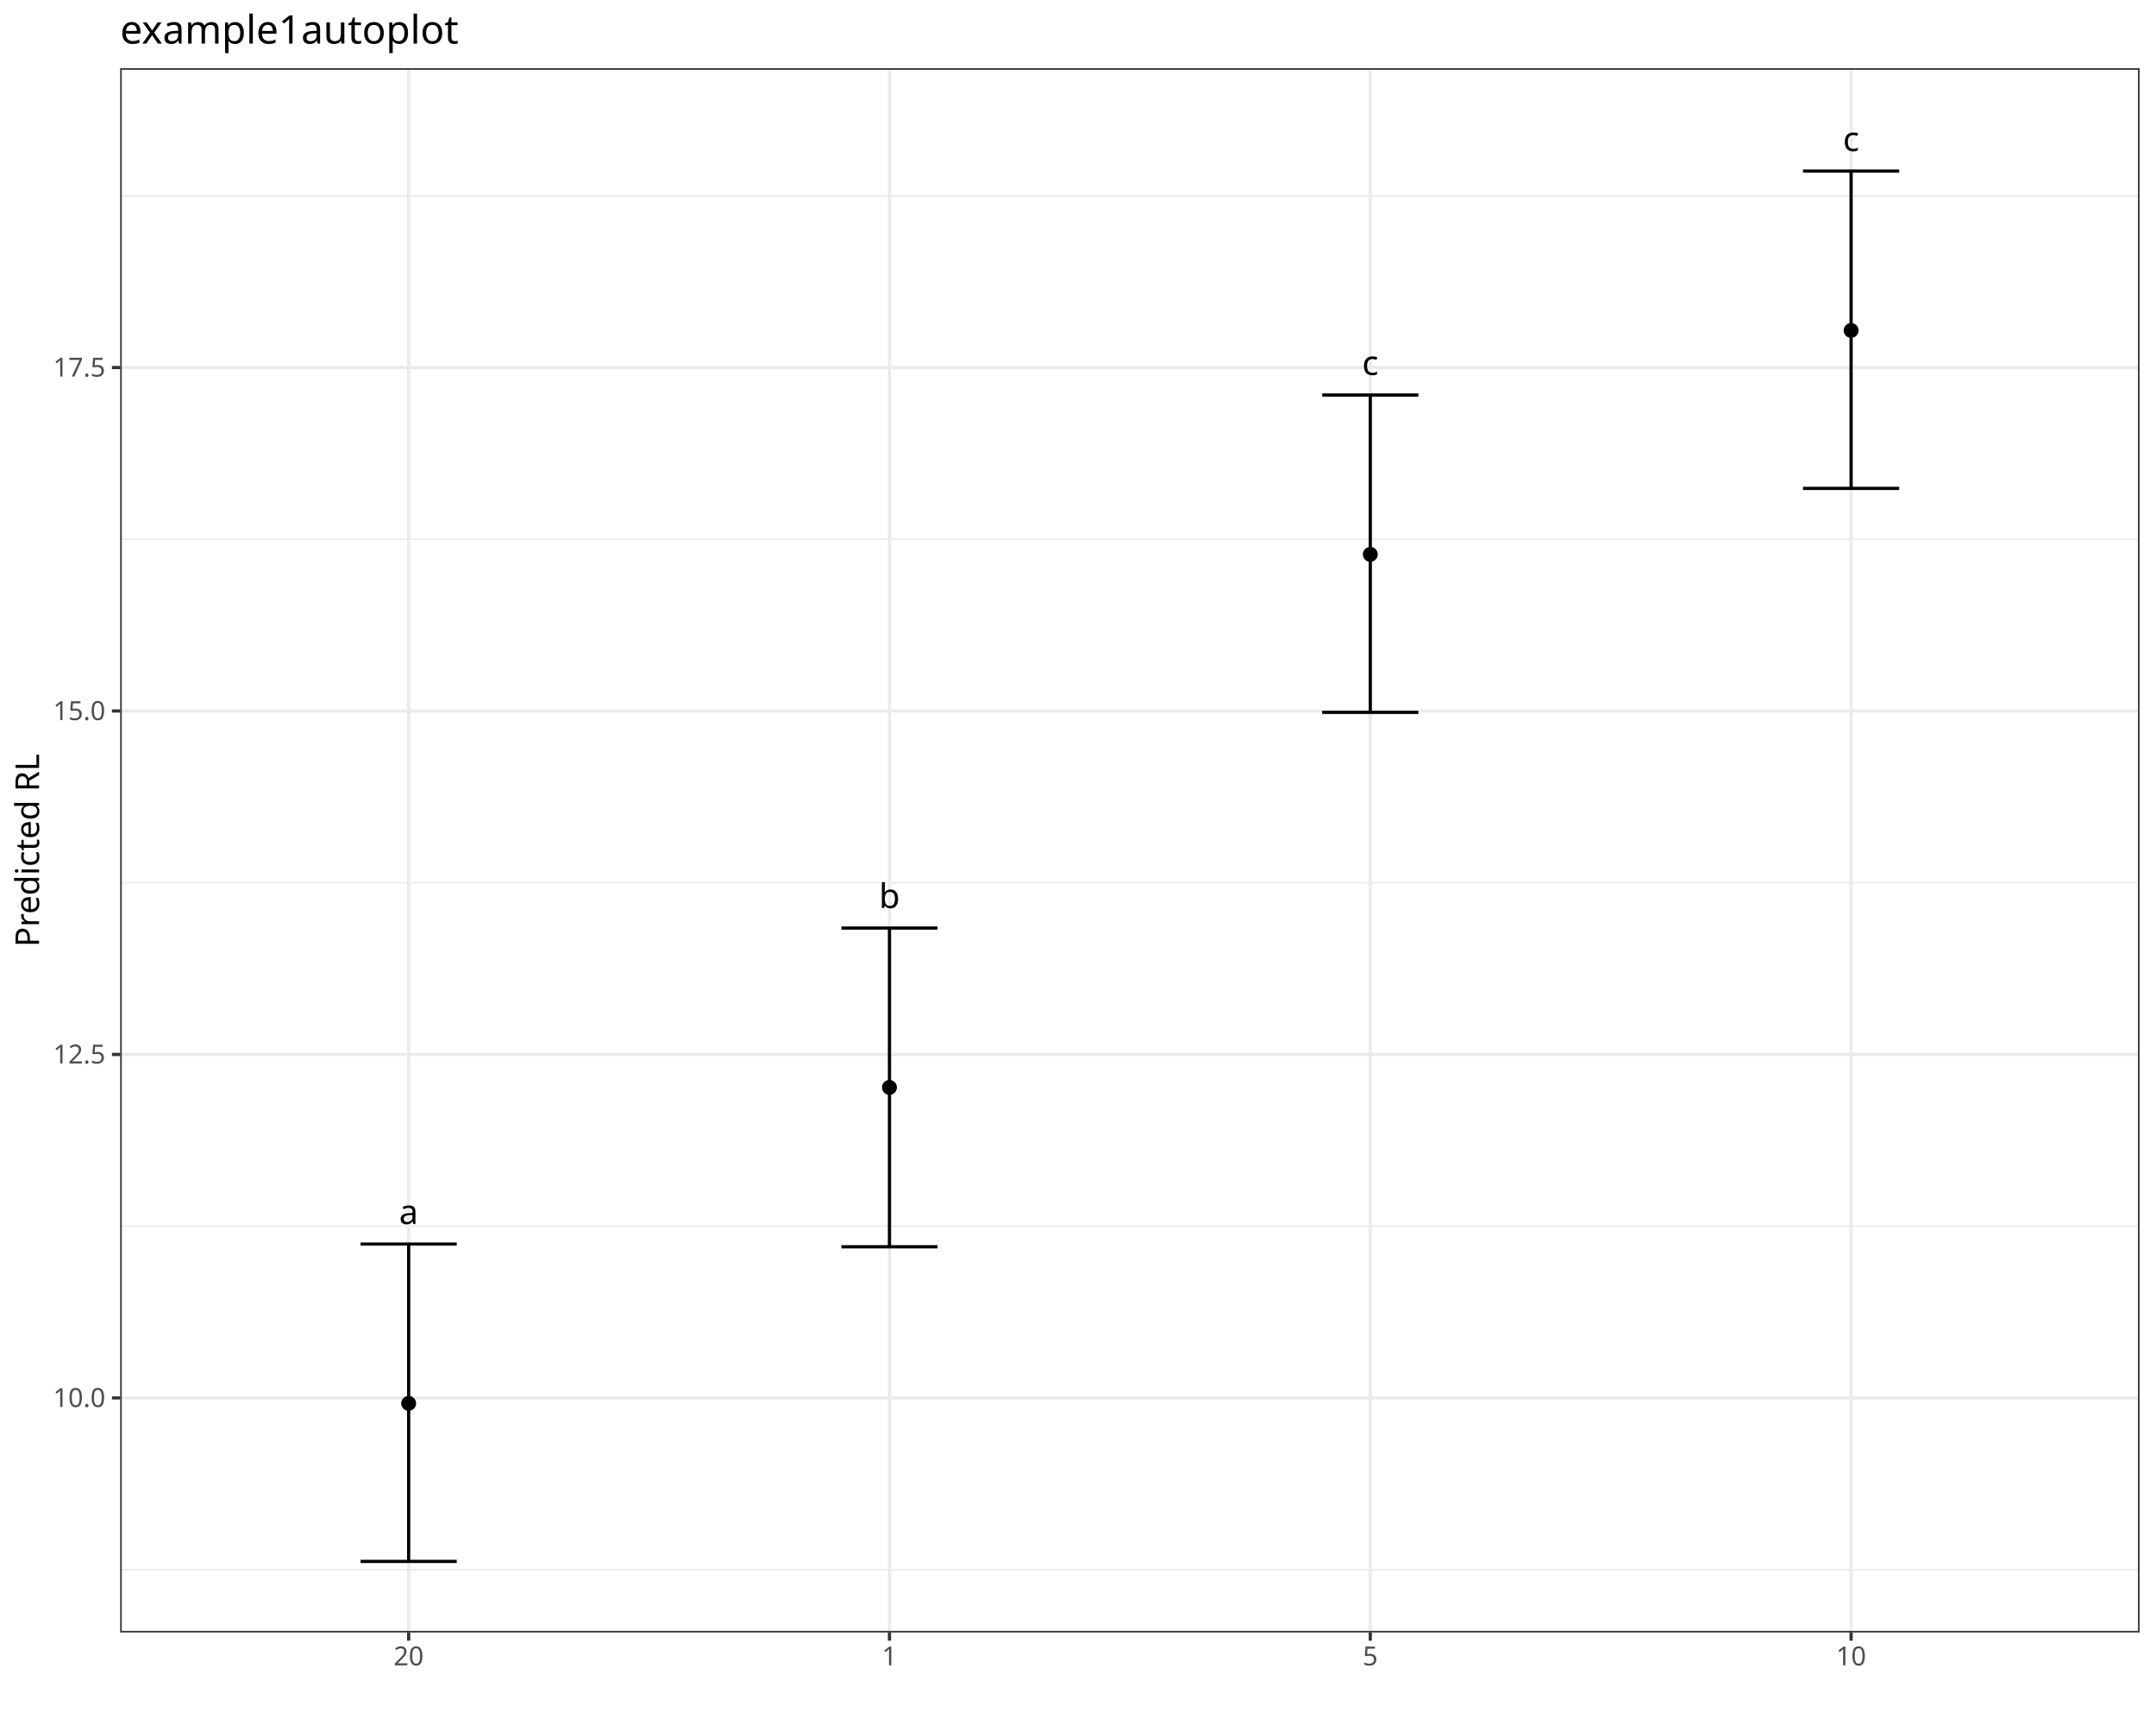
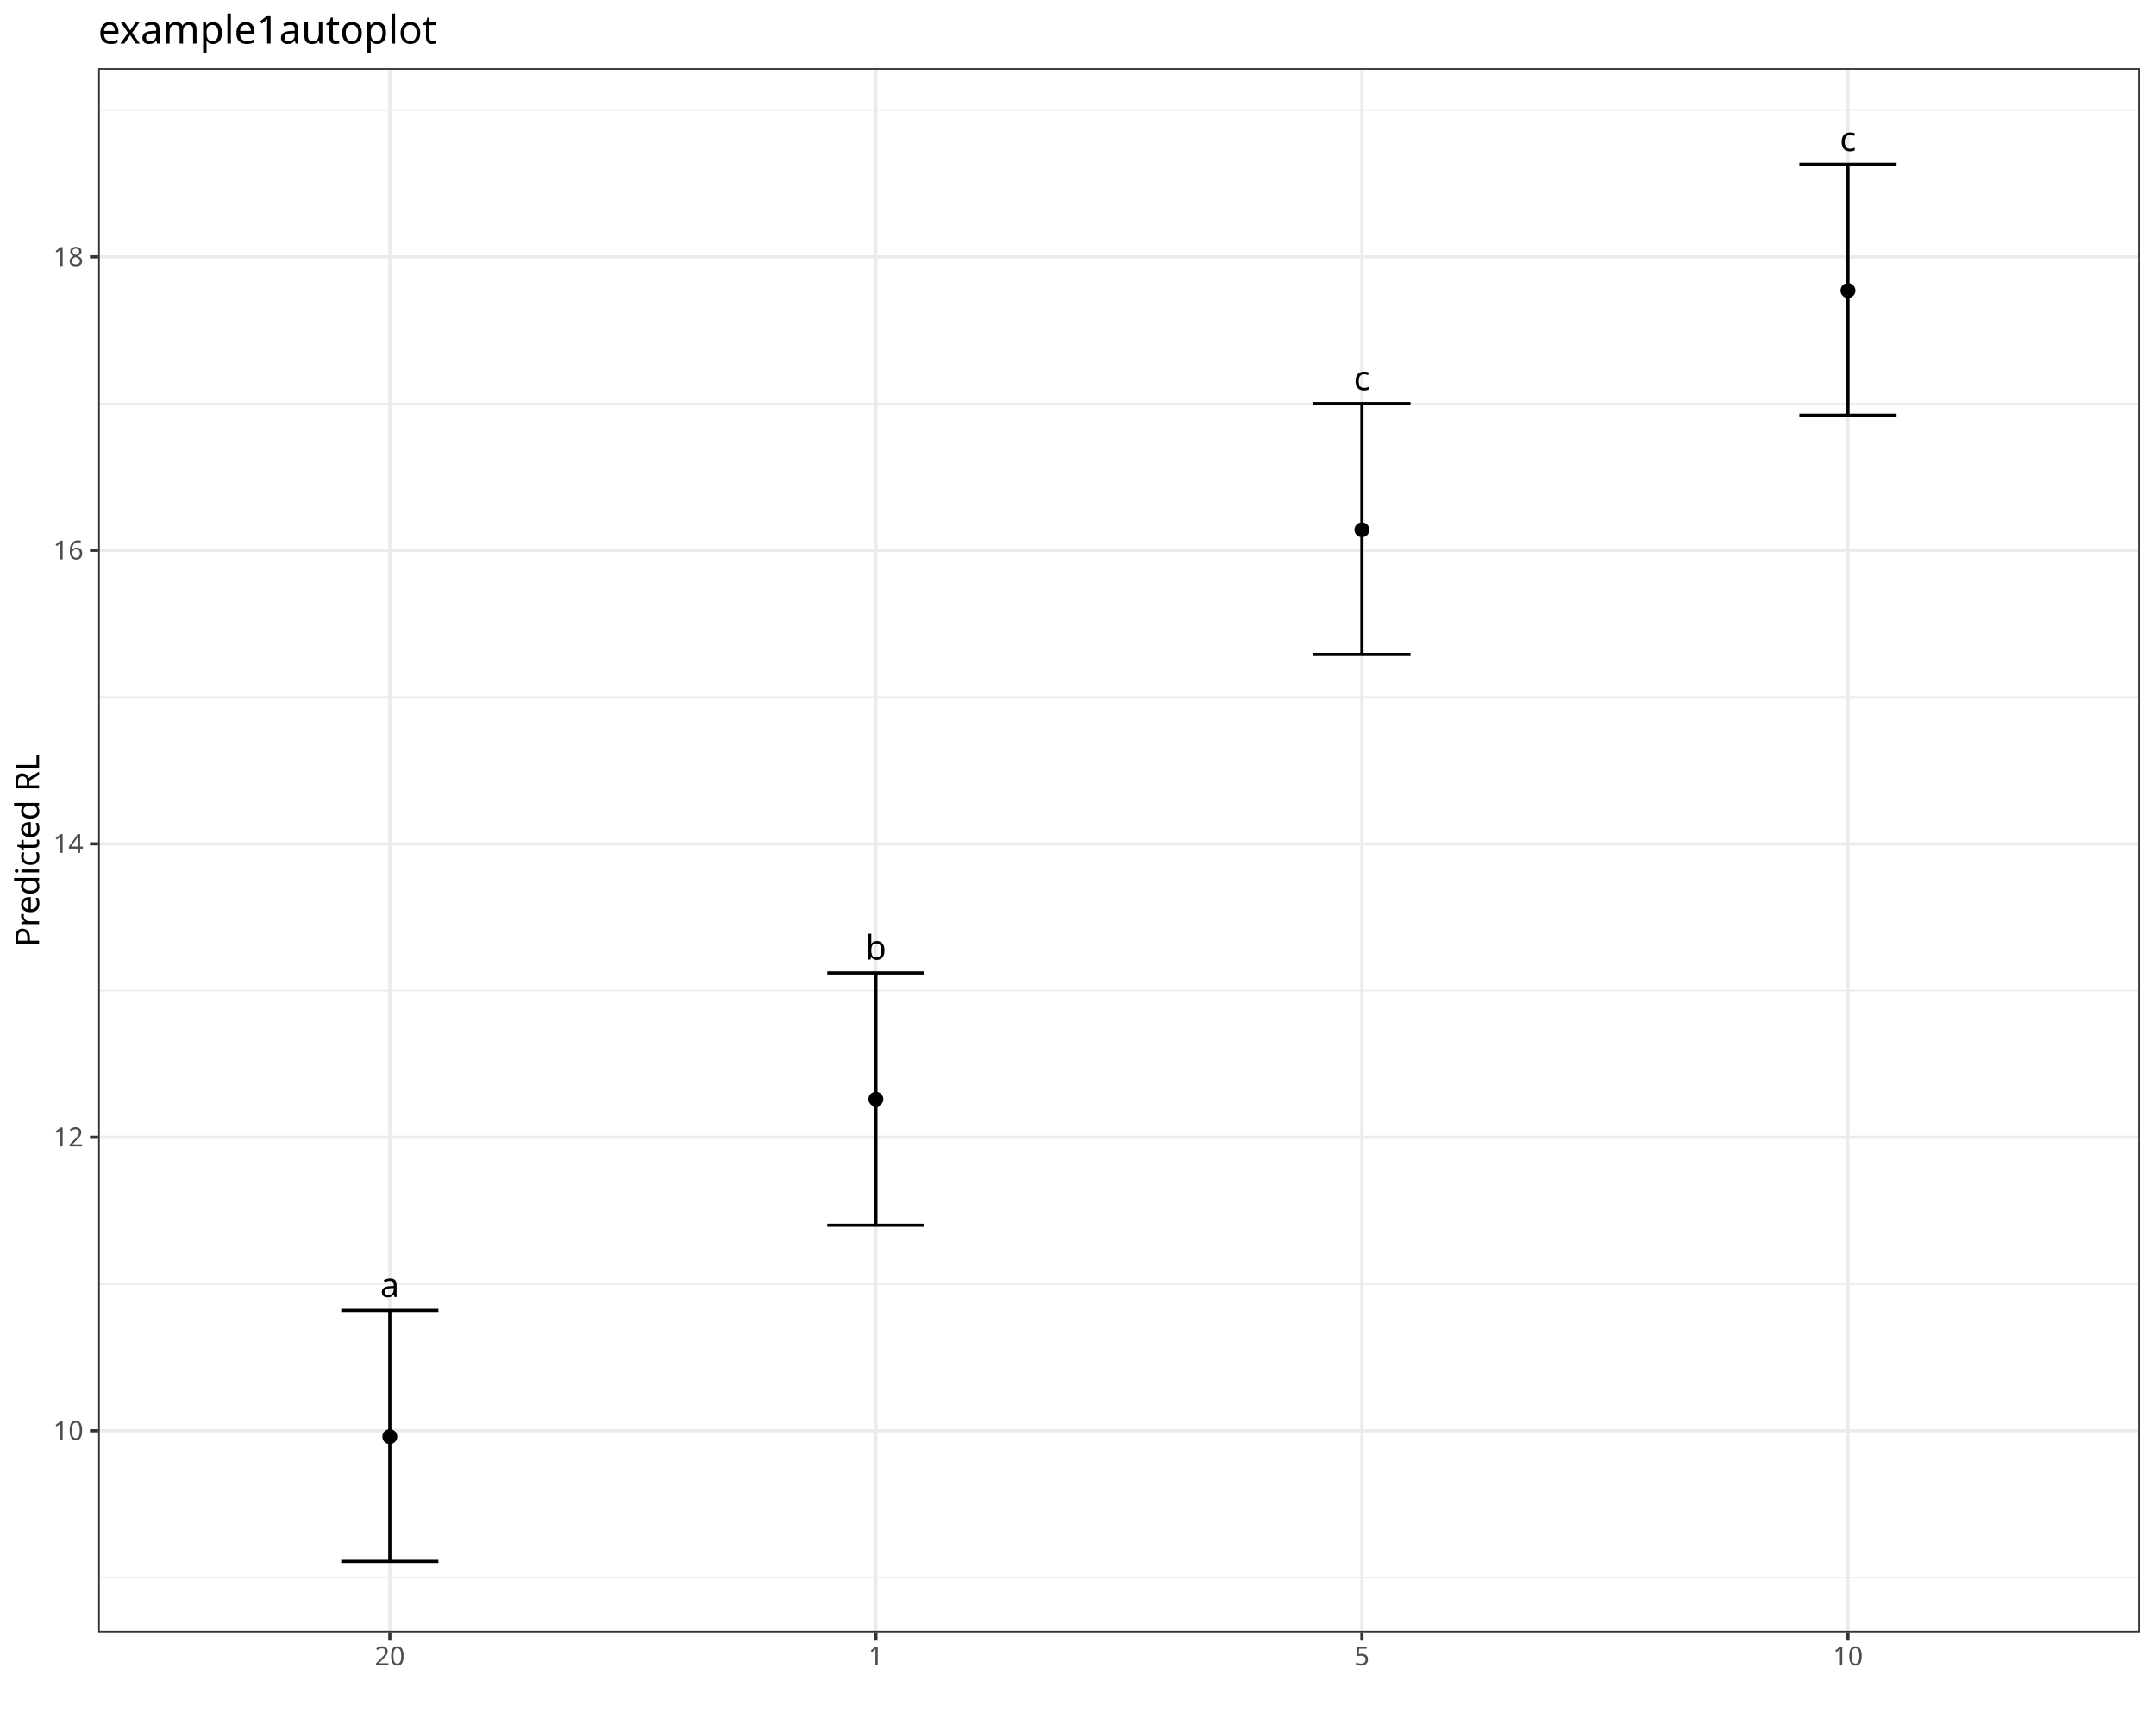
<svg xmlns="http://www.w3.org/2000/svg" class="svglite" data-engine-version="2.0" width="720.00pt" height="576.00pt" viewBox="0 0 720.00 576.00">
  <defs>
    <style type="text/css">
    .svglite line, .svglite polyline, .svglite polygon, .svglite path, .svglite rect, .svglite circle {
      fill: none;
      stroke: #000000;
      stroke-linecap: round;
      stroke-linejoin: round;
      stroke-miterlimit: 10.00;
    }
  </style>
  </defs>
  <rect width="100%" height="100%" style="stroke: none; fill: #FFFFFF;" />
  <defs>
    <clipPath id="cpMC4wMHw3MjAuMDB8MC4wMHw1NzYuMDA=">
      <rect x="0.00" y="0.00" width="720.00" height="576.00" />
    </clipPath>
  </defs>
  <g clip-path="url(#cpMC4wMHw3MjAuMDB8MC4wMHw1NzYuMDA=)">
    <rect x="0.00" y="0.00" width="720.00" height="576.00" style="stroke-width: 1.07; stroke: #FFFFFF; fill: #FFFFFF;" />
  </g>
  <defs>
-     <clipPath id="cpNDAuMTN8NzE0LjUyfDIyLjc4fDU0NS4xMQ==">
-       <rect x="40.13" y="22.78" width="674.39" height="522.33" />
+     <clipPath id="cpMzIuNzl8NzE0LjUyfDIyLjc4fDU0NS4xMQ==">
+       <rect x="32.79" y="22.78" width="681.73" height="522.33" />
    </clipPath>
  </defs>
-   <g clip-path="url(#cpNDAuMTN8NzE0LjUyfDIyLjc4fDU0NS4xMQ==)">
-     <rect x="40.13" y="22.78" width="674.39" height="522.33" style="stroke-width: 1.07; stroke: none; fill: #FFFFFF;" />
-     <polyline points="40.13,524.12 714.52,524.12 " style="stroke-width: 0.53; stroke: #EBEBEB; stroke-linecap: butt;" />
-     <polyline points="40.13,409.44 714.52,409.44 " style="stroke-width: 0.53; stroke: #EBEBEB; stroke-linecap: butt;" />
-     <polyline points="40.13,294.75 714.52,294.75 " style="stroke-width: 0.53; stroke: #EBEBEB; stroke-linecap: butt;" />
-     <polyline points="40.13,180.07 714.52,180.07 " style="stroke-width: 0.53; stroke: #EBEBEB; stroke-linecap: butt;" />
-     <polyline points="40.13,65.38 714.52,65.38 " style="stroke-width: 0.53; stroke: #EBEBEB; stroke-linecap: butt;" />
-     <polyline points="40.13,466.78 714.52,466.78 " style="stroke-width: 1.07; stroke: #EBEBEB; stroke-linecap: butt;" />
-     <polyline points="40.13,352.09 714.52,352.09 " style="stroke-width: 1.07; stroke: #EBEBEB; stroke-linecap: butt;" />
-     <polyline points="40.13,237.41 714.52,237.41 " style="stroke-width: 1.07; stroke: #EBEBEB; stroke-linecap: butt;" />
-     <polyline points="40.13,122.72 714.52,122.72 " style="stroke-width: 1.07; stroke: #EBEBEB; stroke-linecap: butt;" />
-     <polyline points="136.47,545.11 136.47,22.78 " style="stroke-width: 1.07; stroke: #EBEBEB; stroke-linecap: butt;" />
-     <polyline points="297.04,545.11 297.04,22.78 " style="stroke-width: 1.07; stroke: #EBEBEB; stroke-linecap: butt;" />
-     <polyline points="457.61,545.11 457.61,22.78 " style="stroke-width: 1.07; stroke: #EBEBEB; stroke-linecap: butt;" />
-     <polyline points="618.18,545.11 618.18,22.78 " style="stroke-width: 1.07; stroke: #EBEBEB; stroke-linecap: butt;" />
-     <circle cx="136.47" cy="468.61" r="2.49" style="stroke-width: 0.71; stroke: none; fill: #000000;" />
-     <circle cx="297.04" cy="363.10" r="2.49" style="stroke-width: 0.71; stroke: none; fill: #000000;" />
-     <circle cx="457.61" cy="185.11" r="2.49" style="stroke-width: 0.71; stroke: none; fill: #000000;" />
-     <circle cx="618.18" cy="110.34" r="2.49" style="stroke-width: 0.71; stroke: none; fill: #000000;" />
-     <polyline points="120.42,415.40 152.53,415.40 " style="stroke-width: 1.07; stroke-linecap: butt;" />
-     <polyline points="136.47,415.40 136.47,521.37 " style="stroke-width: 1.07; stroke-linecap: butt;" />
-     <polyline points="120.42,521.37 152.53,521.37 " style="stroke-width: 1.07; stroke-linecap: butt;" />
-     <polyline points="280.99,309.89 313.10,309.89 " style="stroke-width: 1.07; stroke-linecap: butt;" />
-     <polyline points="297.04,309.89 297.04,416.32 " style="stroke-width: 1.07; stroke-linecap: butt;" />
-     <polyline points="280.99,416.32 313.10,416.32 " style="stroke-width: 1.07; stroke-linecap: butt;" />
-     <polyline points="441.55,131.90 473.67,131.90 " style="stroke-width: 1.07; stroke-linecap: butt;" />
-     <polyline points="457.61,131.90 457.61,237.87 " style="stroke-width: 1.07; stroke-linecap: butt;" />
-     <polyline points="441.55,237.87 473.67,237.87 " style="stroke-width: 1.07; stroke-linecap: butt;" />
-     <polyline points="602.12,57.12 634.24,57.12 " style="stroke-width: 1.07; stroke-linecap: butt;" />
-     <polyline points="618.18,57.12 618.18,163.09 " style="stroke-width: 1.07; stroke-linecap: butt;" />
-     <polyline points="602.12,163.09 634.24,163.09 " style="stroke-width: 1.07; stroke-linecap: butt;" />
-     <text x="136.47" y="408.72" text-anchor="middle" style="font-size: 11.38px; font-family: sans;" textLength="6.33px" lengthAdjust="spacingAndGlyphs">a</text>
-     <text x="297.04" y="303.21" text-anchor="middle" style="font-size: 11.38px; font-family: sans;" textLength="6.33px" lengthAdjust="spacingAndGlyphs">b</text>
-     <text x="457.61" y="125.22" text-anchor="middle" style="font-size: 11.38px; font-family: sans;" textLength="5.70px" lengthAdjust="spacingAndGlyphs">c</text>
-     <text x="618.18" y="50.44" text-anchor="middle" style="font-size: 11.38px; font-family: sans;" textLength="5.70px" lengthAdjust="spacingAndGlyphs">c</text>
-     <rect x="40.13" y="22.78" width="674.39" height="522.33" style="stroke-width: 1.07; stroke: #333333;" />
+   <g clip-path="url(#cpMzIuNzl8NzE0LjUyfDIyLjc4fDU0NS4xMQ==)">
+     <rect x="32.79" y="22.78" width="681.73" height="522.33" style="stroke-width: 1.07; stroke: none; fill: #FFFFFF;" />
+     <polyline points="32.79,526.76 714.52,526.76 " style="stroke-width: 0.53; stroke: #EBEBEB; stroke-linecap: butt;" />
+     <polyline points="32.79,428.76 714.52,428.76 " style="stroke-width: 0.53; stroke: #EBEBEB; stroke-linecap: butt;" />
+     <polyline points="32.79,330.77 714.52,330.77 " style="stroke-width: 0.53; stroke: #EBEBEB; stroke-linecap: butt;" />
+     <polyline points="32.79,232.77 714.52,232.77 " style="stroke-width: 0.53; stroke: #EBEBEB; stroke-linecap: butt;" />
+     <polyline points="32.79,134.77 714.52,134.77 " style="stroke-width: 0.53; stroke: #EBEBEB; stroke-linecap: butt;" />
+     <polyline points="32.79,36.77 714.52,36.77 " style="stroke-width: 0.53; stroke: #EBEBEB; stroke-linecap: butt;" />
+     <polyline points="32.79,477.76 714.52,477.76 " style="stroke-width: 1.07; stroke: #EBEBEB; stroke-linecap: butt;" />
+     <polyline points="32.79,379.76 714.52,379.76 " style="stroke-width: 1.07; stroke: #EBEBEB; stroke-linecap: butt;" />
+     <polyline points="32.79,281.77 714.52,281.77 " style="stroke-width: 1.07; stroke: #EBEBEB; stroke-linecap: butt;" />
+     <polyline points="32.79,183.77 714.52,183.77 " style="stroke-width: 1.07; stroke: #EBEBEB; stroke-linecap: butt;" />
+     <polyline points="32.79,85.77 714.52,85.77 " style="stroke-width: 1.07; stroke: #EBEBEB; stroke-linecap: butt;" />
+     <polyline points="130.18,545.11 130.18,22.78 " style="stroke-width: 1.07; stroke: #EBEBEB; stroke-linecap: butt;" />
+     <polyline points="292.50,545.11 292.50,22.78 " style="stroke-width: 1.07; stroke: #EBEBEB; stroke-linecap: butt;" />
+     <polyline points="454.82,545.11 454.82,22.78 " style="stroke-width: 1.07; stroke: #EBEBEB; stroke-linecap: butt;" />
+     <polyline points="617.13,545.11 617.13,22.78 " style="stroke-width: 1.07; stroke: #EBEBEB; stroke-linecap: butt;" />
+     <circle cx="130.18" cy="479.72" r="2.49" style="stroke-width: 0.71; stroke: none; fill: #000000;" />
+     <circle cx="292.50" cy="367.02" r="2.49" style="stroke-width: 0.71; stroke: none; fill: #000000;" />
+     <circle cx="454.82" cy="176.91" r="2.49" style="stroke-width: 0.71; stroke: none; fill: #000000;" />
+     <circle cx="617.13" cy="97.04" r="2.49" style="stroke-width: 0.71; stroke: none; fill: #000000;" />
+     <polyline points="113.95,437.58 146.41,437.58 " style="stroke-width: 1.07; stroke-linecap: butt;" />
+     <polyline points="130.18,437.58 130.18,521.37 " style="stroke-width: 1.07; stroke-linecap: butt;" />
+     <polyline points="113.95,521.37 146.41,521.37 " style="stroke-width: 1.07; stroke-linecap: butt;" />
+     <polyline points="276.27,324.89 308.73,324.89 " style="stroke-width: 1.07; stroke-linecap: butt;" />
+     <polyline points="292.50,324.89 292.50,409.16 " style="stroke-width: 1.07; stroke-linecap: butt;" />
+     <polyline points="276.27,409.16 308.73,409.16 " style="stroke-width: 1.07; stroke-linecap: butt;" />
+     <polyline points="438.58,134.77 471.05,134.77 " style="stroke-width: 1.07; stroke-linecap: butt;" />
+     <polyline points="454.82,134.77 454.82,218.56 " style="stroke-width: 1.07; stroke-linecap: butt;" />
+     <polyline points="438.58,218.56 471.05,218.56 " style="stroke-width: 1.07; stroke-linecap: butt;" />
+     <polyline points="600.90,54.90 633.36,54.90 " style="stroke-width: 1.07; stroke-linecap: butt;" />
+     <polyline points="617.13,54.90 617.13,138.69 " style="stroke-width: 1.07; stroke-linecap: butt;" />
+     <polyline points="600.90,138.69 633.36,138.69 " style="stroke-width: 1.07; stroke-linecap: butt;" />
+     <text x="130.18" y="433.12" text-anchor="middle" style="font-size: 11.38px; font-family: sans;" textLength="6.33px" lengthAdjust="spacingAndGlyphs">a</text>
+     <text x="292.50" y="320.42" text-anchor="middle" style="font-size: 11.38px; font-family: sans;" textLength="6.33px" lengthAdjust="spacingAndGlyphs">b</text>
+     <text x="454.82" y="130.31" text-anchor="middle" style="font-size: 11.38px; font-family: sans;" textLength="5.70px" lengthAdjust="spacingAndGlyphs">c</text>
+     <text x="617.13" y="50.44" text-anchor="middle" style="font-size: 11.38px; font-family: sans;" textLength="5.70px" lengthAdjust="spacingAndGlyphs">c</text>
+     <rect x="32.79" y="22.78" width="681.73" height="522.33" style="stroke-width: 1.07; stroke: #333333;" />
  </g>
  <g clip-path="url(#cpMC4wMHw3MjAuMDB8MC4wMHw1NzYuMDA=)">
-     <text x="35.20" y="469.81" text-anchor="end" style="font-size: 8.80px; fill: #4D4D4D; font-family: sans;" textLength="17.13px" lengthAdjust="spacingAndGlyphs">10.0</text>
-     <text x="35.20" y="355.12" text-anchor="end" style="font-size: 8.80px; fill: #4D4D4D; font-family: sans;" textLength="17.13px" lengthAdjust="spacingAndGlyphs">12.5</text>
-     <text x="35.20" y="240.44" text-anchor="end" style="font-size: 8.80px; fill: #4D4D4D; font-family: sans;" textLength="17.13px" lengthAdjust="spacingAndGlyphs">15.0</text>
-     <text x="35.20" y="125.75" text-anchor="end" style="font-size: 8.80px; fill: #4D4D4D; font-family: sans;" textLength="17.13px" lengthAdjust="spacingAndGlyphs">17.5</text>
-     <polyline points="37.39,466.78 40.13,466.78 " style="stroke-width: 1.07; stroke: #333333; stroke-linecap: butt;" />
-     <polyline points="37.39,352.09 40.13,352.09 " style="stroke-width: 1.07; stroke: #333333; stroke-linecap: butt;" />
-     <polyline points="37.39,237.41 40.13,237.41 " style="stroke-width: 1.07; stroke: #333333; stroke-linecap: butt;" />
-     <polyline points="37.39,122.72 40.13,122.72 " style="stroke-width: 1.07; stroke: #333333; stroke-linecap: butt;" />
-     <polyline points="136.47,547.85 136.47,545.11 " style="stroke-width: 1.07; stroke: #333333; stroke-linecap: butt;" />
-     <polyline points="297.04,547.85 297.04,545.11 " style="stroke-width: 1.07; stroke: #333333; stroke-linecap: butt;" />
-     <polyline points="457.61,547.85 457.61,545.11 " style="stroke-width: 1.07; stroke: #333333; stroke-linecap: butt;" />
-     <polyline points="618.18,547.85 618.18,545.11 " style="stroke-width: 1.07; stroke: #333333; stroke-linecap: butt;" />
-     <text x="136.47" y="556.10" text-anchor="middle" style="font-size: 8.80px; fill: #4D4D4D; font-family: sans;" textLength="9.79px" lengthAdjust="spacingAndGlyphs">20</text>
-     <text x="297.04" y="556.10" text-anchor="middle" style="font-size: 8.80px; fill: #4D4D4D; font-family: sans;" textLength="4.89px" lengthAdjust="spacingAndGlyphs">1</text>
-     <text x="457.61" y="556.10" text-anchor="middle" style="font-size: 8.80px; fill: #4D4D4D; font-family: sans;" textLength="4.89px" lengthAdjust="spacingAndGlyphs">5</text>
-     <text x="618.18" y="556.10" text-anchor="middle" style="font-size: 8.80px; fill: #4D4D4D; font-family: sans;" textLength="9.79px" lengthAdjust="spacingAndGlyphs">10</text>
+     <text x="27.86" y="480.79" text-anchor="end" style="font-size: 8.80px; fill: #4D4D4D; font-family: sans;" textLength="9.79px" lengthAdjust="spacingAndGlyphs">10</text>
+     <text x="27.86" y="382.79" text-anchor="end" style="font-size: 8.80px; fill: #4D4D4D; font-family: sans;" textLength="9.79px" lengthAdjust="spacingAndGlyphs">12</text>
+     <text x="27.86" y="284.80" text-anchor="end" style="font-size: 8.80px; fill: #4D4D4D; font-family: sans;" textLength="9.79px" lengthAdjust="spacingAndGlyphs">14</text>
+     <text x="27.86" y="186.80" text-anchor="end" style="font-size: 8.80px; fill: #4D4D4D; font-family: sans;" textLength="9.79px" lengthAdjust="spacingAndGlyphs">16</text>
+     <text x="27.86" y="88.80" text-anchor="end" style="font-size: 8.80px; fill: #4D4D4D; font-family: sans;" textLength="9.79px" lengthAdjust="spacingAndGlyphs">18</text>
+     <polyline points="30.05,477.76 32.79,477.76 " style="stroke-width: 1.07; stroke: #333333; stroke-linecap: butt;" />
+     <polyline points="30.05,379.76 32.79,379.76 " style="stroke-width: 1.07; stroke: #333333; stroke-linecap: butt;" />
+     <polyline points="30.05,281.77 32.79,281.77 " style="stroke-width: 1.07; stroke: #333333; stroke-linecap: butt;" />
+     <polyline points="30.05,183.77 32.79,183.77 " style="stroke-width: 1.07; stroke: #333333; stroke-linecap: butt;" />
+     <polyline points="30.05,85.77 32.79,85.77 " style="stroke-width: 1.07; stroke: #333333; stroke-linecap: butt;" />
+     <polyline points="130.18,547.85 130.18,545.11 " style="stroke-width: 1.07; stroke: #333333; stroke-linecap: butt;" />
+     <polyline points="292.50,547.85 292.50,545.11 " style="stroke-width: 1.07; stroke: #333333; stroke-linecap: butt;" />
+     <polyline points="454.82,547.85 454.82,545.11 " style="stroke-width: 1.07; stroke: #333333; stroke-linecap: butt;" />
+     <polyline points="617.13,547.85 617.13,545.11 " style="stroke-width: 1.07; stroke: #333333; stroke-linecap: butt;" />
+     <text x="130.18" y="556.10" text-anchor="middle" style="font-size: 8.80px; fill: #4D4D4D; font-family: sans;" textLength="9.79px" lengthAdjust="spacingAndGlyphs">20</text>
+     <text x="292.50" y="556.10" text-anchor="middle" style="font-size: 8.80px; fill: #4D4D4D; font-family: sans;" textLength="4.89px" lengthAdjust="spacingAndGlyphs">1</text>
+     <text x="454.82" y="556.10" text-anchor="middle" style="font-size: 8.80px; fill: #4D4D4D; font-family: sans;" textLength="4.89px" lengthAdjust="spacingAndGlyphs">5</text>
+     <text x="617.13" y="556.10" text-anchor="middle" style="font-size: 8.80px; fill: #4D4D4D; font-family: sans;" textLength="9.79px" lengthAdjust="spacingAndGlyphs">10</text>
    <text transform="translate(13.05,283.95) rotate(-90)" text-anchor="middle" style="font-size: 11.00px; font-family: sans;" textLength="63.60px" lengthAdjust="spacingAndGlyphs">Predicted RL</text>
-     <text x="40.13" y="14.56" style="font-size: 13.20px; font-family: sans;" textLength="104.22px" lengthAdjust="spacingAndGlyphs">example1autoplot</text>
+     <text x="32.79" y="14.56" style="font-size: 13.20px; font-family: sans;" textLength="104.22px" lengthAdjust="spacingAndGlyphs">example1autoplot</text>
  </g>
</svg>
